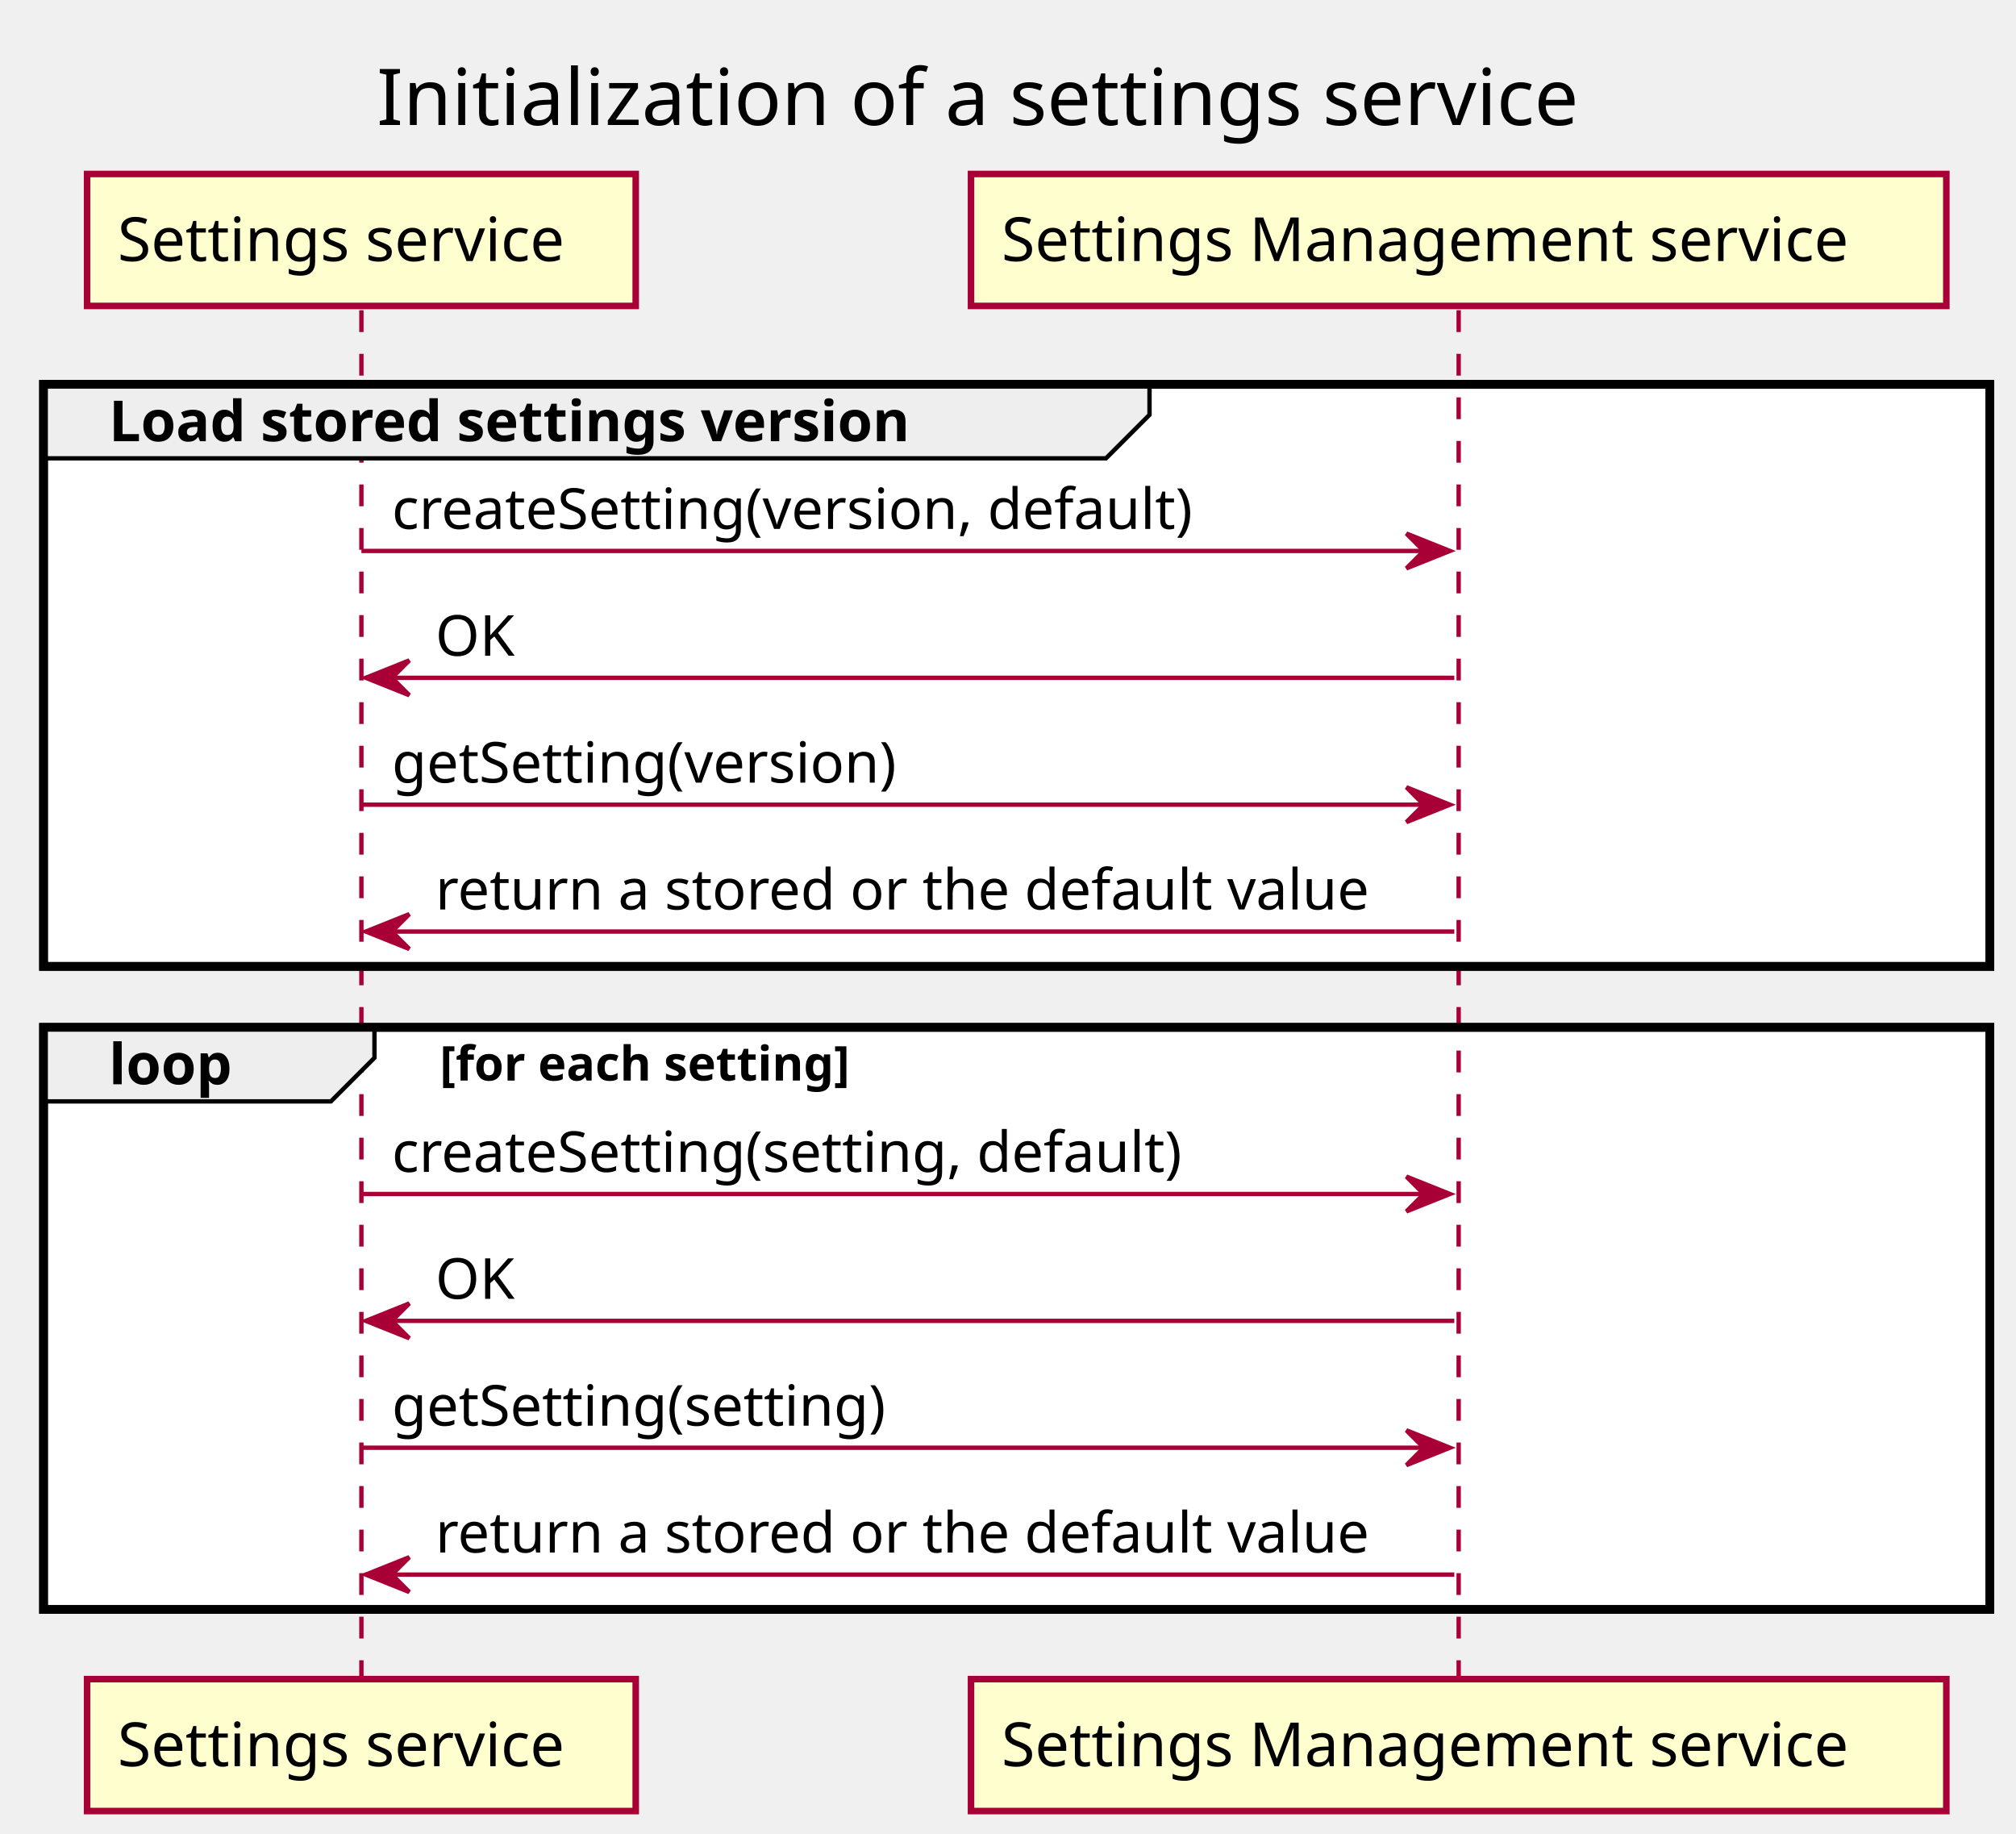
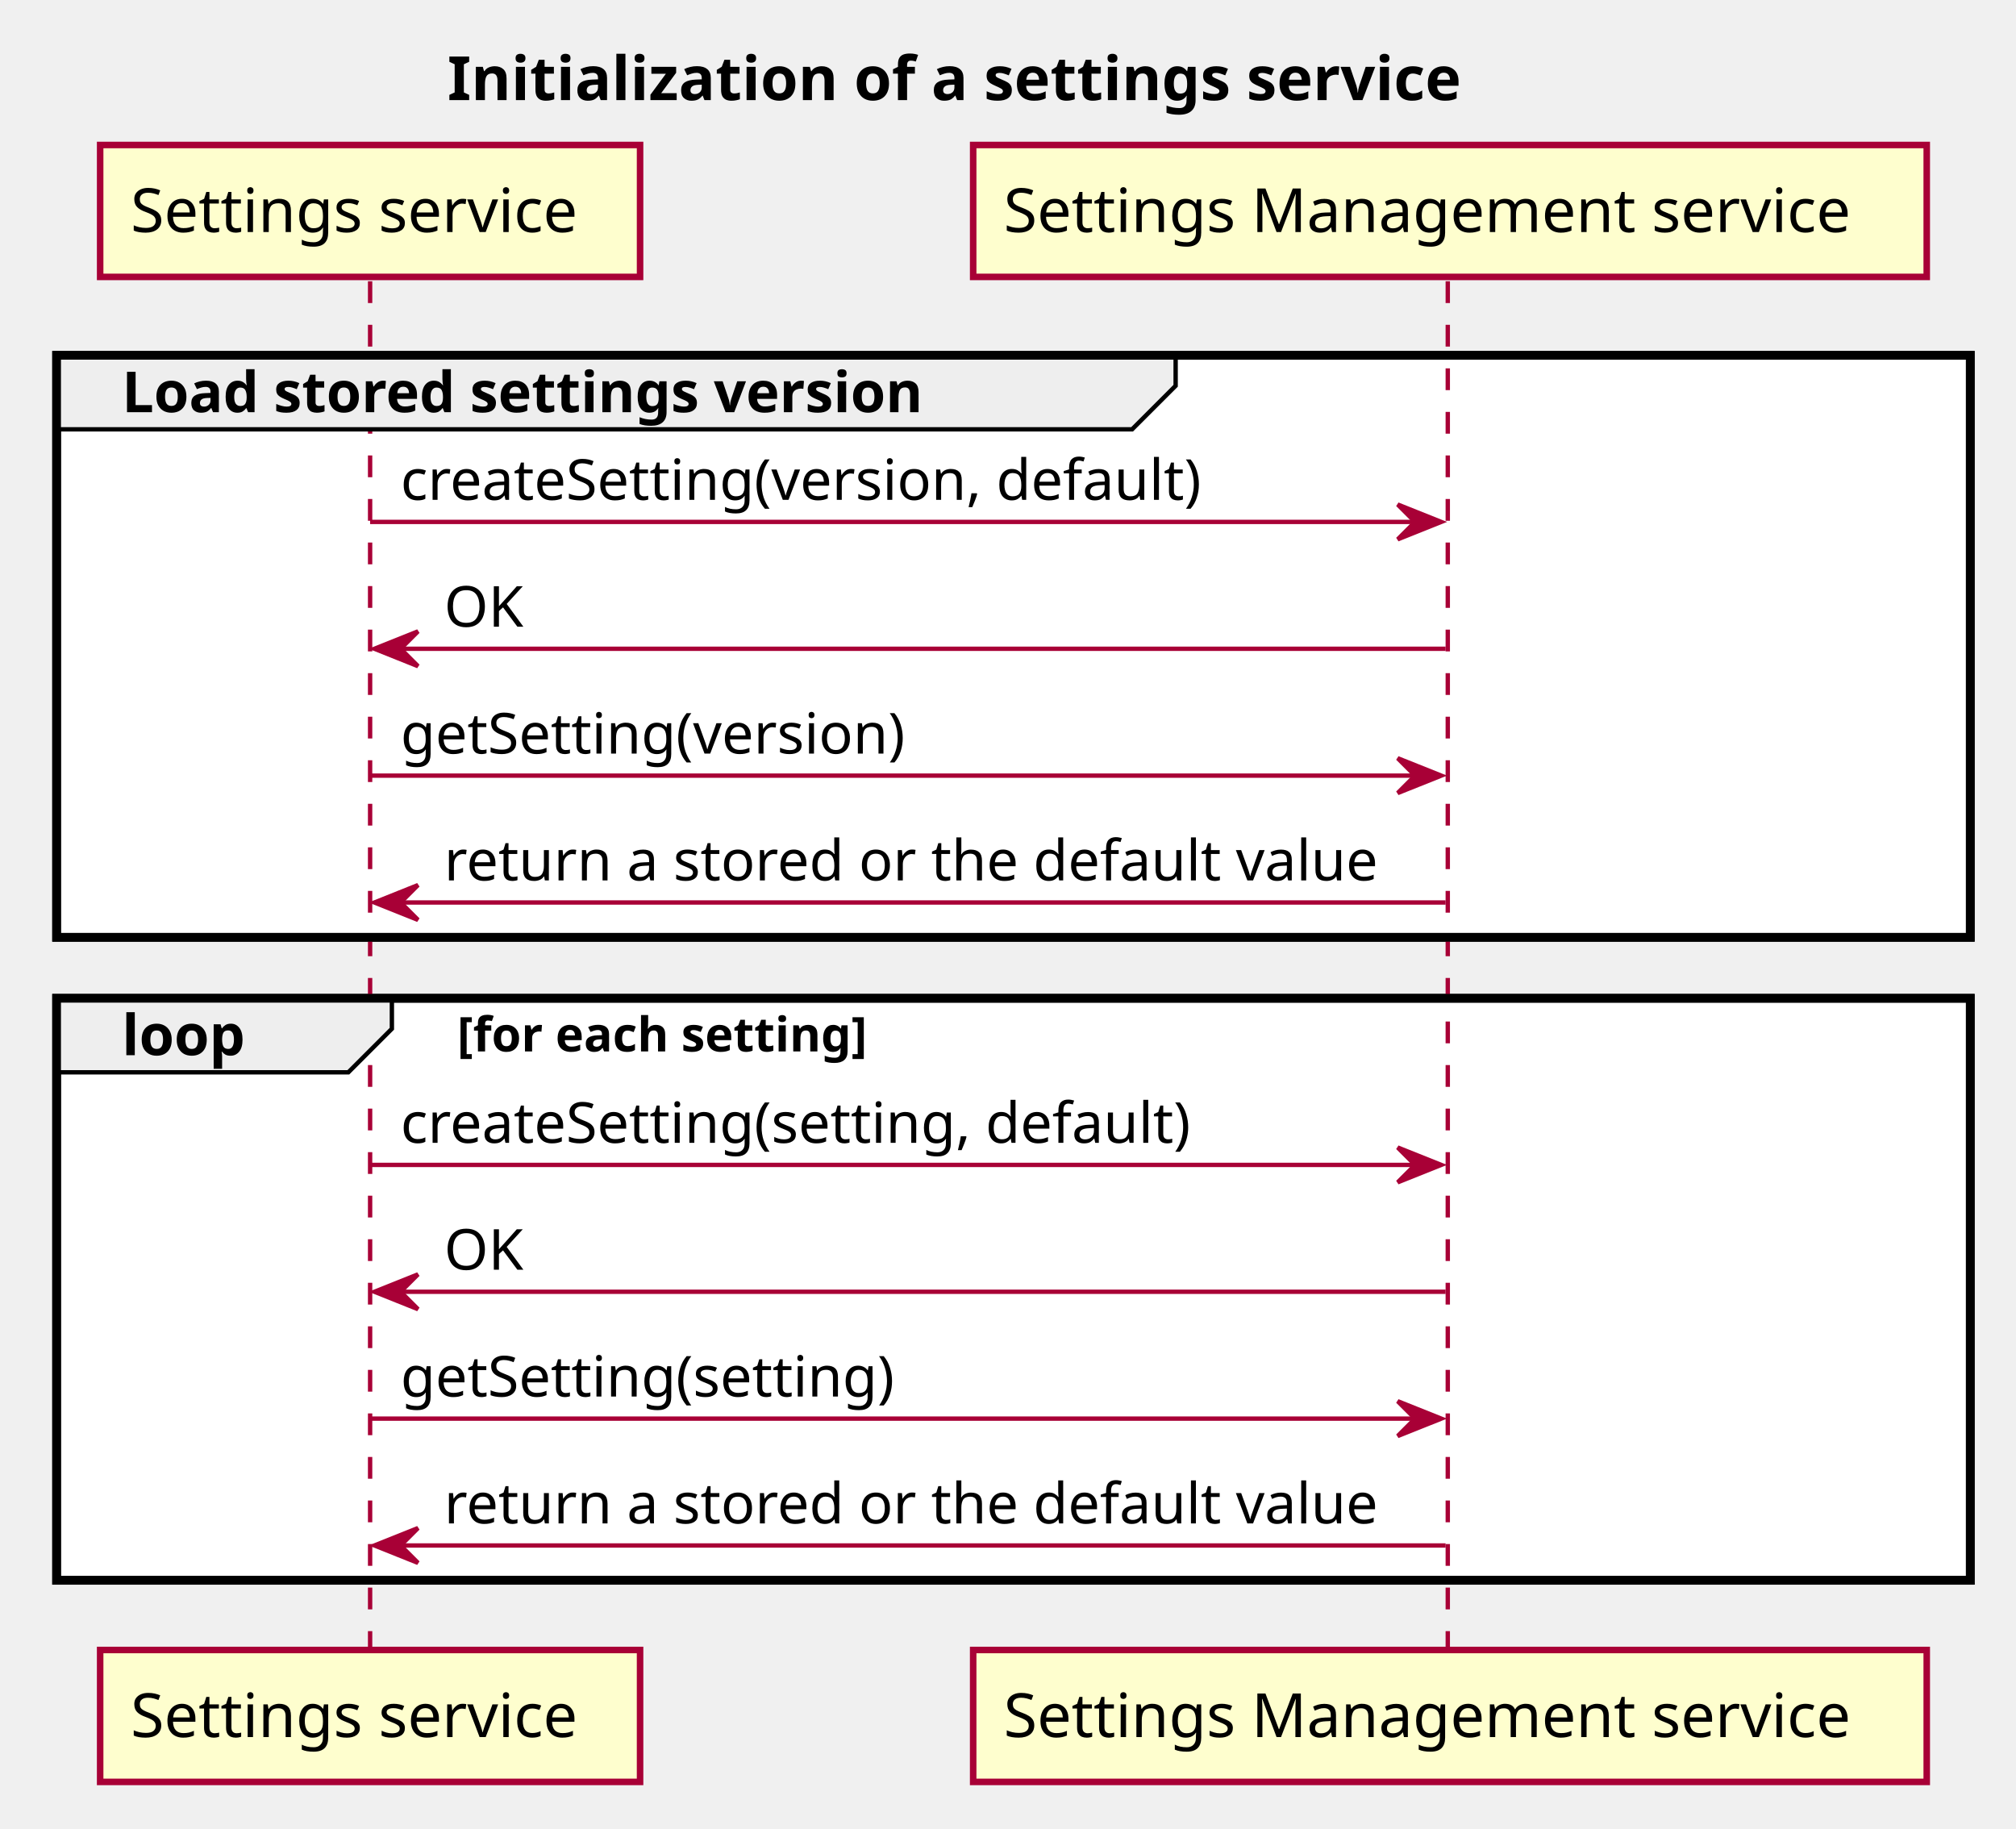
- <svg xmlns="http://www.w3.org/2000/svg" contentScriptType="application/ecmascript" contentStyleType="text/css" height="421px" preserveAspectRatio="none" style="width:463px;height:421px;background:#FFFFFF;" version="1.1" viewBox="0 0 463 421" width="463px" zoomAndPan="magnify">
+ <svg xmlns="http://www.w3.org/2000/svg" contentScriptType="application/ecmascript" contentStyleType="text/css" height="420px" preserveAspectRatio="none" style="width:463px;height:420px;" version="1.1" viewBox="0 0 463 420" width="463px" zoomAndPan="magnify">
  <defs />
  <g>
-     <text fill="#000000" font-family="sans-serif" font-size="18" lengthAdjust="spacing" textLength="294" x="86.5" y="28.708">Initialization of a settings service</text>
-     <rect fill="#FFFFFF" height="133.664" style="stroke:#000000;stroke-width:2.0;" width="447" x="10" y="88.25" />
-     <rect fill="#FFFFFF" height="133.664" style="stroke:#000000;stroke-width:2.0;" width="447" x="10" y="235.914" />
-     <line style="stroke:#A80036;stroke-width:1.0;stroke-dasharray:5.0,5.0;" x1="83" x2="83" y1="71.25" y2="386.578" />
-     <line style="stroke:#A80036;stroke-width:1.0;stroke-dasharray:5.0,5.0;" x1="335" x2="335" y1="71.25" y2="386.578" />
-     <rect fill="#FEFECE" height="30.297" style="stroke:#A80036;stroke-width:1.5;" width="126" x="20" y="39.953" />
-     <text fill="#000000" font-family="sans-serif" font-size="14" lengthAdjust="spacing" textLength="112" x="27" y="59.948">Settings service</text>
-     <rect fill="#FEFECE" height="30.297" style="stroke:#A80036;stroke-width:1.5;" width="126" x="20" y="385.578" />
-     <text fill="#000000" font-family="sans-serif" font-size="14" lengthAdjust="spacing" textLength="112" x="27" y="405.573">Settings service</text>
-     <rect fill="#FEFECE" height="30.297" style="stroke:#A80036;stroke-width:1.5;" width="224" x="223" y="39.953" />
-     <text fill="#000000" font-family="sans-serif" font-size="14" lengthAdjust="spacing" textLength="210" x="230" y="59.948">Settings Management service</text>
-     <rect fill="#FEFECE" height="30.297" style="stroke:#A80036;stroke-width:1.5;" width="224" x="223" y="385.578" />
-     <text fill="#000000" font-family="sans-serif" font-size="14" lengthAdjust="spacing" textLength="210" x="230" y="405.573">Settings Management service</text>
-     <path d="M10,88.25 L264,88.25 L264,95.25 L254,105.25 L10,105.25 L10,88.25 " fill="#EEEEEE" style="stroke:#000000;stroke-width:1.0;" />
-     <rect fill="none" height="133.664" style="stroke:#000000;stroke-width:2.0;" width="447" x="10" y="88.25" />
-     <text fill="#000000" font-family="sans-serif" font-size="13" font-weight="bold" lengthAdjust="spacing" textLength="209" x="25" y="101.317">Load stored settings version</text>
-     <polygon fill="#A80036" points="323,122.516,333,126.516,323,130.516,327,126.516" style="stroke:#A80036;stroke-width:1.0;" />
-     <line style="stroke:#A80036;stroke-width:1.0;" x1="83" x2="329" y1="126.516" y2="126.516" />
-     <text fill="#000000" font-family="sans-serif" font-size="13" lengthAdjust="spacing" textLength="199" x="90" y="121.45">createSetting(version, default)</text>
-     <polygon fill="#A80036" points="94,151.648,84,155.648,94,159.648,90,155.648" style="stroke:#A80036;stroke-width:1.0;" />
-     <line style="stroke:#A80036;stroke-width:1.0;" x1="88" x2="334" y1="155.648" y2="155.648" />
-     <text fill="#000000" font-family="sans-serif" font-size="13" lengthAdjust="spacing" textLength="19" x="100" y="150.583">OK</text>
-     <polygon fill="#A80036" points="323,180.781,333,184.781,323,188.781,327,184.781" style="stroke:#A80036;stroke-width:1.0;" />
-     <line style="stroke:#A80036;stroke-width:1.0;" x1="83" x2="329" y1="184.781" y2="184.781" />
-     <text fill="#000000" font-family="sans-serif" font-size="13" lengthAdjust="spacing" textLength="125" x="90" y="179.715">getSetting(version)</text>
-     <polygon fill="#A80036" points="94,209.914,84,213.914,94,217.914,90,213.914" style="stroke:#A80036;stroke-width:1.0;" />
-     <line style="stroke:#A80036;stroke-width:1.0;" x1="88" x2="334" y1="213.914" y2="213.914" />
-     <text fill="#000000" font-family="sans-serif" font-size="13" lengthAdjust="spacing" textLength="228" x="100" y="208.848">return a stored or the default value</text>
-     <path d="M10,235.914 L86,235.914 L86,242.914 L76,252.914 L10,252.914 L10,235.914 " fill="#EEEEEE" style="stroke:#000000;stroke-width:1.0;" />
-     <rect fill="none" height="133.664" style="stroke:#000000;stroke-width:2.0;" width="447" x="10" y="235.914" />
-     <text fill="#000000" font-family="sans-serif" font-size="13" font-weight="bold" lengthAdjust="spacing" textLength="31" x="25" y="248.981">loop</text>
-     <text fill="#000000" font-family="sans-serif" font-size="11" font-weight="bold" lengthAdjust="spacing" textLength="109" x="101" y="248.125">[for each setting]</text>
-     <polygon fill="#A80036" points="323,270.18,333,274.18,323,278.18,327,274.18" style="stroke:#A80036;stroke-width:1.0;" />
-     <line style="stroke:#A80036;stroke-width:1.0;" x1="83" x2="329" y1="274.18" y2="274.18" />
-     <text fill="#000000" font-family="sans-serif" font-size="13" lengthAdjust="spacing" textLength="196" x="90" y="269.114">createSetting(setting, default)</text>
-     <polygon fill="#A80036" points="94,299.312,84,303.312,94,307.312,90,303.312" style="stroke:#A80036;stroke-width:1.0;" />
-     <line style="stroke:#A80036;stroke-width:1.0;" x1="88" x2="334" y1="303.312" y2="303.312" />
-     <text fill="#000000" font-family="sans-serif" font-size="13" lengthAdjust="spacing" textLength="19" x="100" y="298.247">OK</text>
-     <polygon fill="#A80036" points="323,328.445,333,332.445,323,336.445,327,332.445" style="stroke:#A80036;stroke-width:1.0;" />
-     <line style="stroke:#A80036;stroke-width:1.0;" x1="83" x2="329" y1="332.445" y2="332.445" />
-     <text fill="#000000" font-family="sans-serif" font-size="13" lengthAdjust="spacing" textLength="122" x="90" y="327.379">getSetting(setting)</text>
-     <polygon fill="#A80036" points="94,357.578,84,361.578,94,365.578,90,361.578" style="stroke:#A80036;stroke-width:1.0;" />
-     <line style="stroke:#A80036;stroke-width:1.0;" x1="88" x2="334" y1="361.578" y2="361.578" />
-     <text fill="#000000" font-family="sans-serif" font-size="13" lengthAdjust="spacing" textLength="228" x="100" y="356.512">return a stored or the default value</text>
+     <text fill="#000000" font-family="sans-serif" font-size="14" font-weight="bold" lengthAdjust="spacingAndGlyphs" textLength="260" x="102.75" y="22.995">Initialization of a settings service</text>
+     <rect fill="#FFFFFF" height="133.664" style="stroke: #000000; stroke-width: 2.0;" width="439.5" x="13" y="81.594" />
+     <rect fill="#FFFFFF" height="133.664" style="stroke: #000000; stroke-width: 2.0;" width="439.5" x="13" y="229.258" />
+     <line style="stroke: #A80036; stroke-width: 1.0; stroke-dasharray: 5.0,5.0;" x1="85" x2="85" y1="64.594" y2="379.922" />
+     <line style="stroke: #A80036; stroke-width: 1.0; stroke-dasharray: 5.0,5.0;" x1="332.5" x2="332.5" y1="64.594" y2="379.922" />
+     <rect fill="#FEFECE" height="30.297" style="stroke: #A80036; stroke-width: 1.5;" width="124" x="23" y="33.297" />
+     <text fill="#000000" font-family="sans-serif" font-size="14" lengthAdjust="spacingAndGlyphs" textLength="110" x="30" y="53.292">Settings service</text>
+     <rect fill="#FEFECE" height="30.297" style="stroke: #A80036; stroke-width: 1.5;" width="124" x="23" y="378.922" />
+     <text fill="#000000" font-family="sans-serif" font-size="14" lengthAdjust="spacingAndGlyphs" textLength="110" x="30" y="398.917">Settings service</text>
+     <rect fill="#FEFECE" height="30.297" style="stroke: #A80036; stroke-width: 1.5;" width="219" x="223.5" y="33.297" />
+     <text fill="#000000" font-family="sans-serif" font-size="14" lengthAdjust="spacingAndGlyphs" textLength="205" x="230.5" y="53.292">Settings Management service</text>
+     <rect fill="#FEFECE" height="30.297" style="stroke: #A80036; stroke-width: 1.5;" width="219" x="223.5" y="378.922" />
+     <text fill="#000000" font-family="sans-serif" font-size="14" lengthAdjust="spacingAndGlyphs" textLength="205" x="230.5" y="398.917">Settings Management service</text>
+     <path d="M13,81.594 L270,81.594 L270,88.594 L260,98.594 L13,98.594 L13,81.594 " fill="#EEEEEE" style="stroke: #000000; stroke-width: 1.0;" />
+     <rect fill="none" height="133.664" style="stroke: #000000; stroke-width: 2.0;" width="439.5" x="13" y="81.594" />
+     <text fill="#000000" font-family="sans-serif" font-size="13" font-weight="bold" lengthAdjust="spacingAndGlyphs" textLength="212" x="28" y="94.661">Load stored settings version</text>
+     <polygon fill="#A80036" points="321,115.859,331,119.859,321,123.859,325,119.859" style="stroke: #A80036; stroke-width: 1.0;" />
+     <line style="stroke: #A80036; stroke-width: 1.0;" x1="85" x2="327" y1="119.859" y2="119.859" />
+     <text fill="#000000" font-family="sans-serif" font-size="13" lengthAdjust="spacingAndGlyphs" textLength="195" x="92" y="114.793">createSetting(version, default)</text>
+     <polygon fill="#A80036" points="96,144.992,86,148.992,96,152.992,92,148.992" style="stroke: #A80036; stroke-width: 1.0;" />
+     <line style="stroke: #A80036; stroke-width: 1.0;" x1="90" x2="332" y1="148.992" y2="148.992" />
+     <text fill="#000000" font-family="sans-serif" font-size="13" lengthAdjust="spacingAndGlyphs" textLength="18" x="102" y="143.926">OK</text>
+     <polygon fill="#A80036" points="321,174.125,331,178.125,321,182.125,325,178.125" style="stroke: #A80036; stroke-width: 1.0;" />
+     <line style="stroke: #A80036; stroke-width: 1.0;" x1="85" x2="327" y1="178.125" y2="178.125" />
+     <text fill="#000000" font-family="sans-serif" font-size="13" lengthAdjust="spacingAndGlyphs" textLength="123" x="92" y="173.059">getSetting(version)</text>
+     <polygon fill="#A80036" points="96,203.258,86,207.258,96,211.258,92,207.258" style="stroke: #A80036; stroke-width: 1.0;" />
+     <line style="stroke: #A80036; stroke-width: 1.0;" x1="90" x2="332" y1="207.258" y2="207.258" />
+     <text fill="#000000" font-family="sans-serif" font-size="13" lengthAdjust="spacingAndGlyphs" textLength="224" x="102" y="202.192">return a stored or the default value</text>
+     <path d="M13,229.258 L90,229.258 L90,236.258 L80,246.258 L13,246.258 L13,229.258 " fill="#EEEEEE" style="stroke: #000000; stroke-width: 1.0;" />
+     <rect fill="none" height="133.664" style="stroke: #000000; stroke-width: 2.0;" width="439.5" x="13" y="229.258" />
+     <text fill="#000000" font-family="sans-serif" font-size="13" font-weight="bold" lengthAdjust="spacingAndGlyphs" textLength="32" x="28" y="242.325">loop</text>
+     <text fill="#000000" font-family="sans-serif" font-size="11" font-weight="bold" lengthAdjust="spacingAndGlyphs" textLength="112" x="105" y="241.468">[for each setting]</text>
+     <polygon fill="#A80036" points="321,263.523,331,267.523,321,271.523,325,267.523" style="stroke: #A80036; stroke-width: 1.0;" />
+     <line style="stroke: #A80036; stroke-width: 1.0;" x1="85" x2="327" y1="267.523" y2="267.523" />
+     <text fill="#000000" font-family="sans-serif" font-size="13" lengthAdjust="spacingAndGlyphs" textLength="193" x="92" y="262.457">createSetting(setting, default)</text>
+     <polygon fill="#A80036" points="96,292.656,86,296.656,96,300.656,92,296.656" style="stroke: #A80036; stroke-width: 1.0;" />
+     <line style="stroke: #A80036; stroke-width: 1.0;" x1="90" x2="332" y1="296.656" y2="296.656" />
+     <text fill="#000000" font-family="sans-serif" font-size="13" lengthAdjust="spacingAndGlyphs" textLength="18" x="102" y="291.59">OK</text>
+     <polygon fill="#A80036" points="321,321.789,331,325.789,321,329.789,325,325.789" style="stroke: #A80036; stroke-width: 1.0;" />
+     <line style="stroke: #A80036; stroke-width: 1.0;" x1="85" x2="327" y1="325.789" y2="325.789" />
+     <text fill="#000000" font-family="sans-serif" font-size="13" lengthAdjust="spacingAndGlyphs" textLength="121" x="92" y="320.723">getSetting(setting)</text>
+     <polygon fill="#A80036" points="96,350.922,86,354.922,96,358.922,92,354.922" style="stroke: #A80036; stroke-width: 1.0;" />
+     <line style="stroke: #A80036; stroke-width: 1.0;" x1="90" x2="332" y1="354.922" y2="354.922" />
+     <text fill="#000000" font-family="sans-serif" font-size="13" lengthAdjust="spacingAndGlyphs" textLength="224" x="102" y="349.856">return a stored or the default value</text>
  </g>
</svg>
